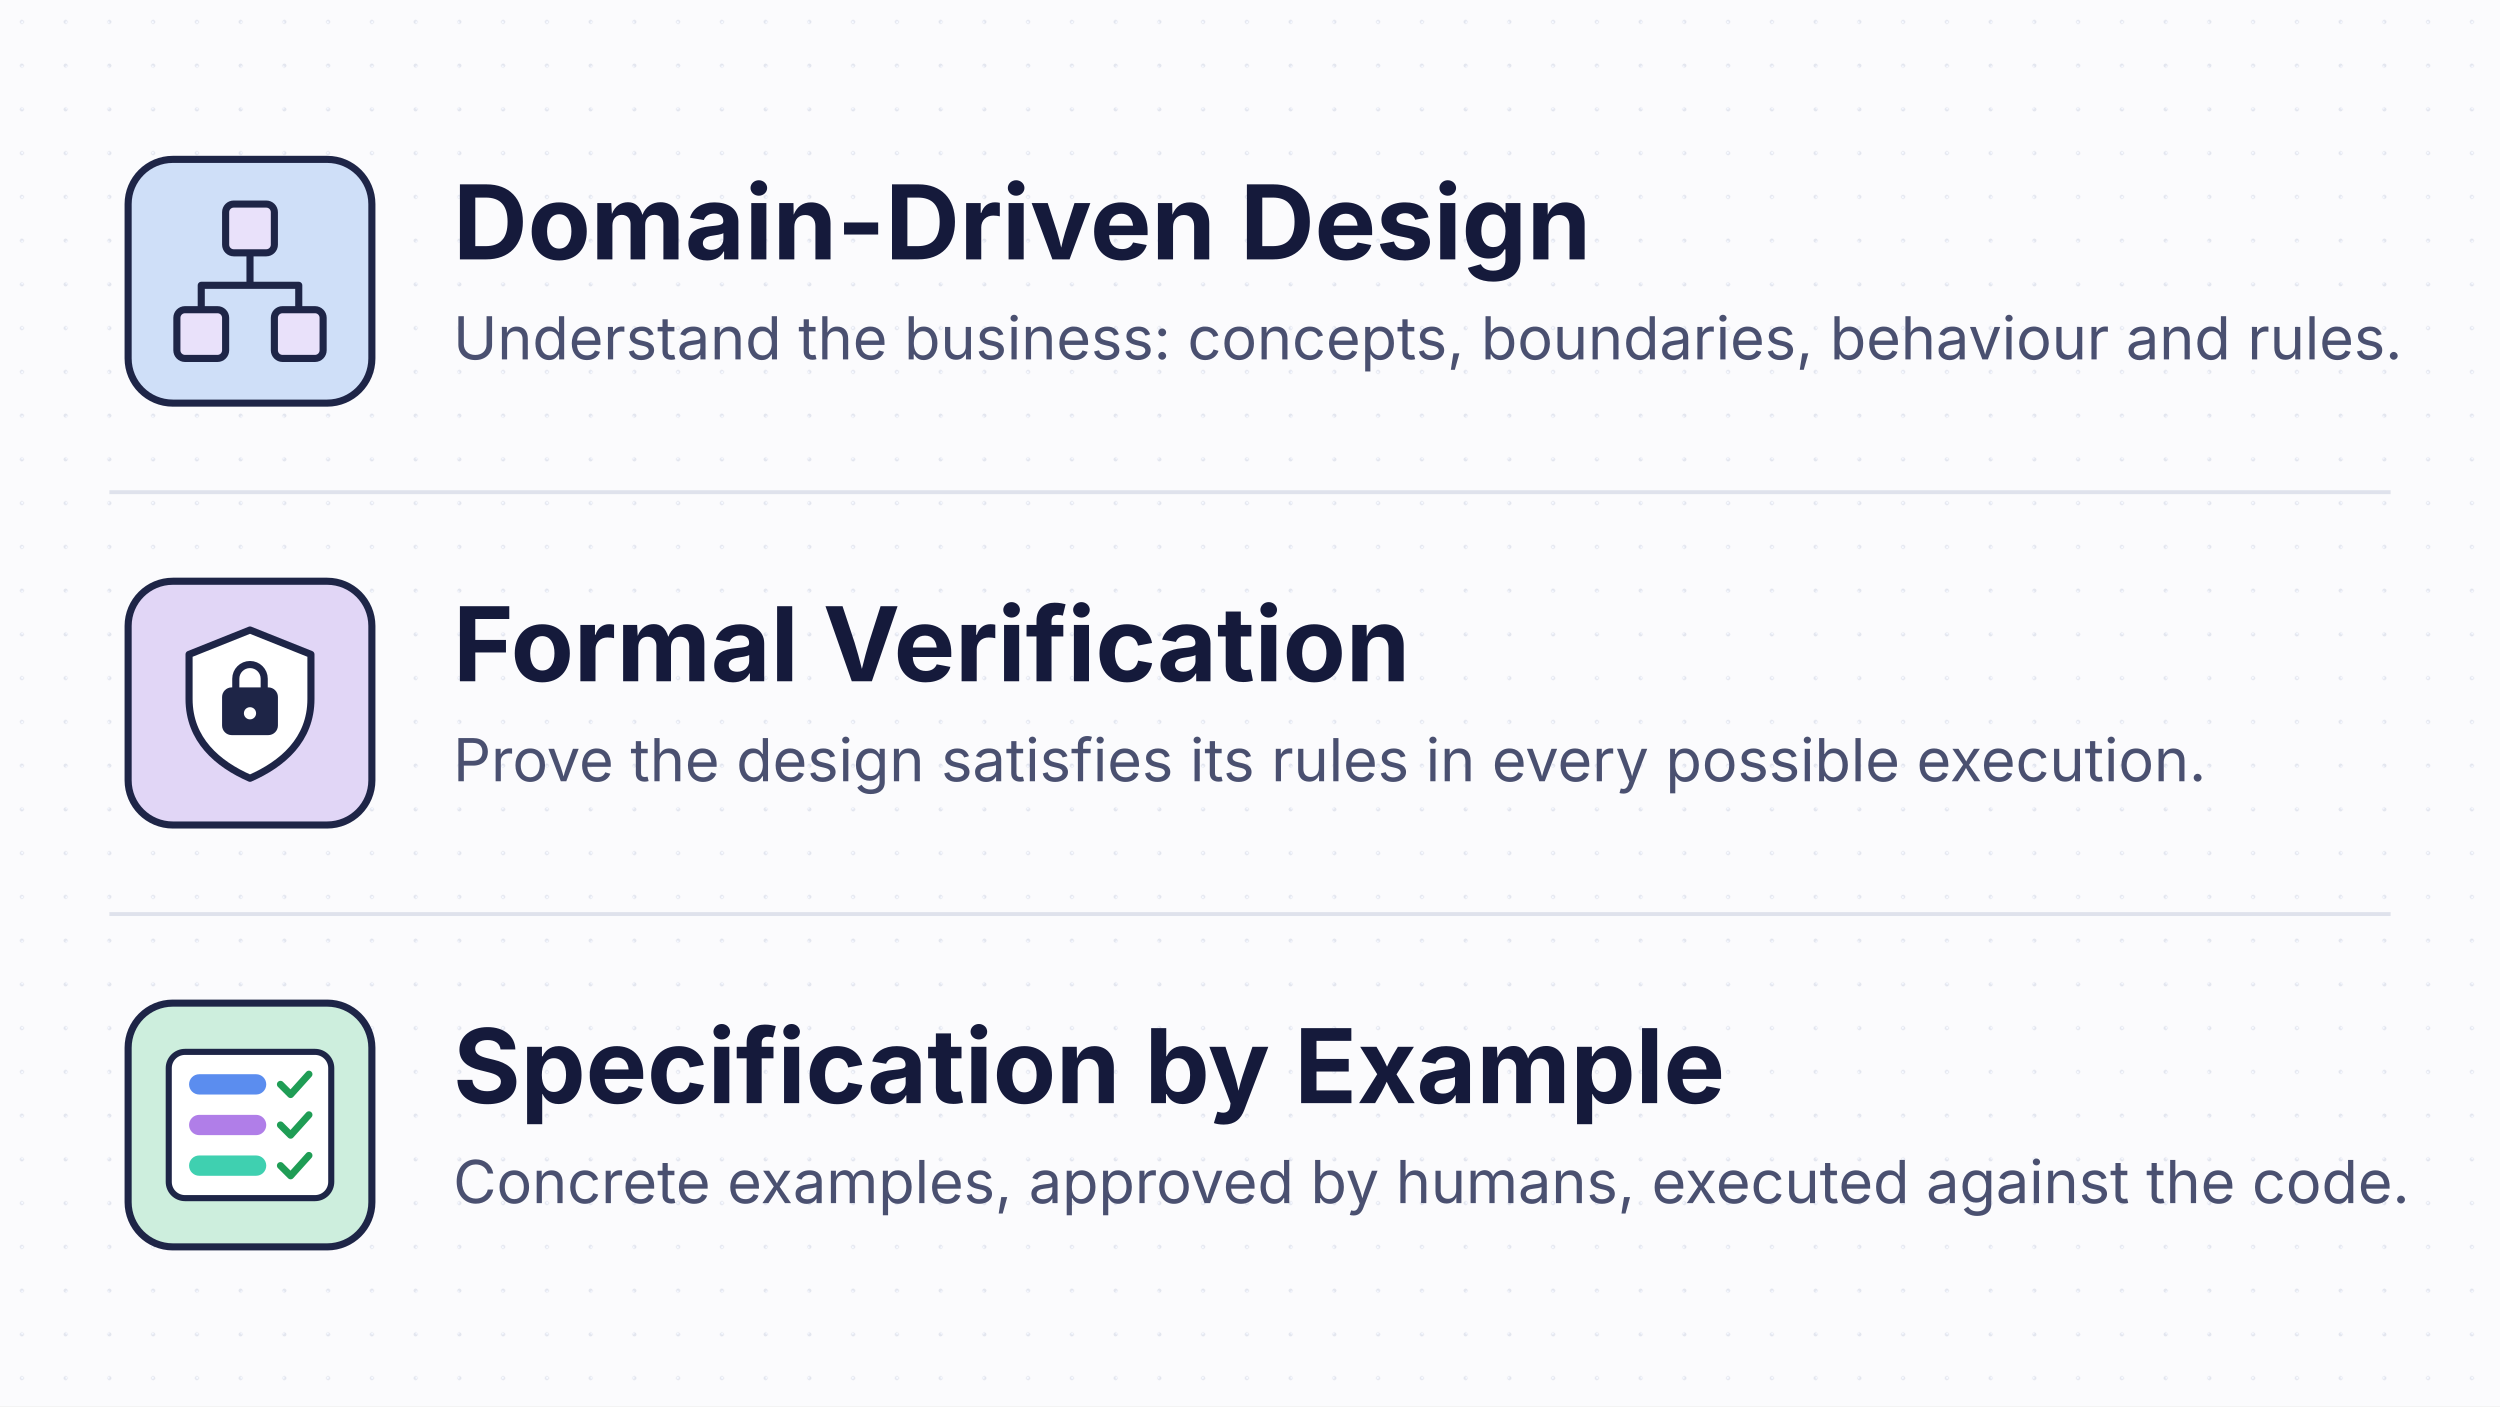
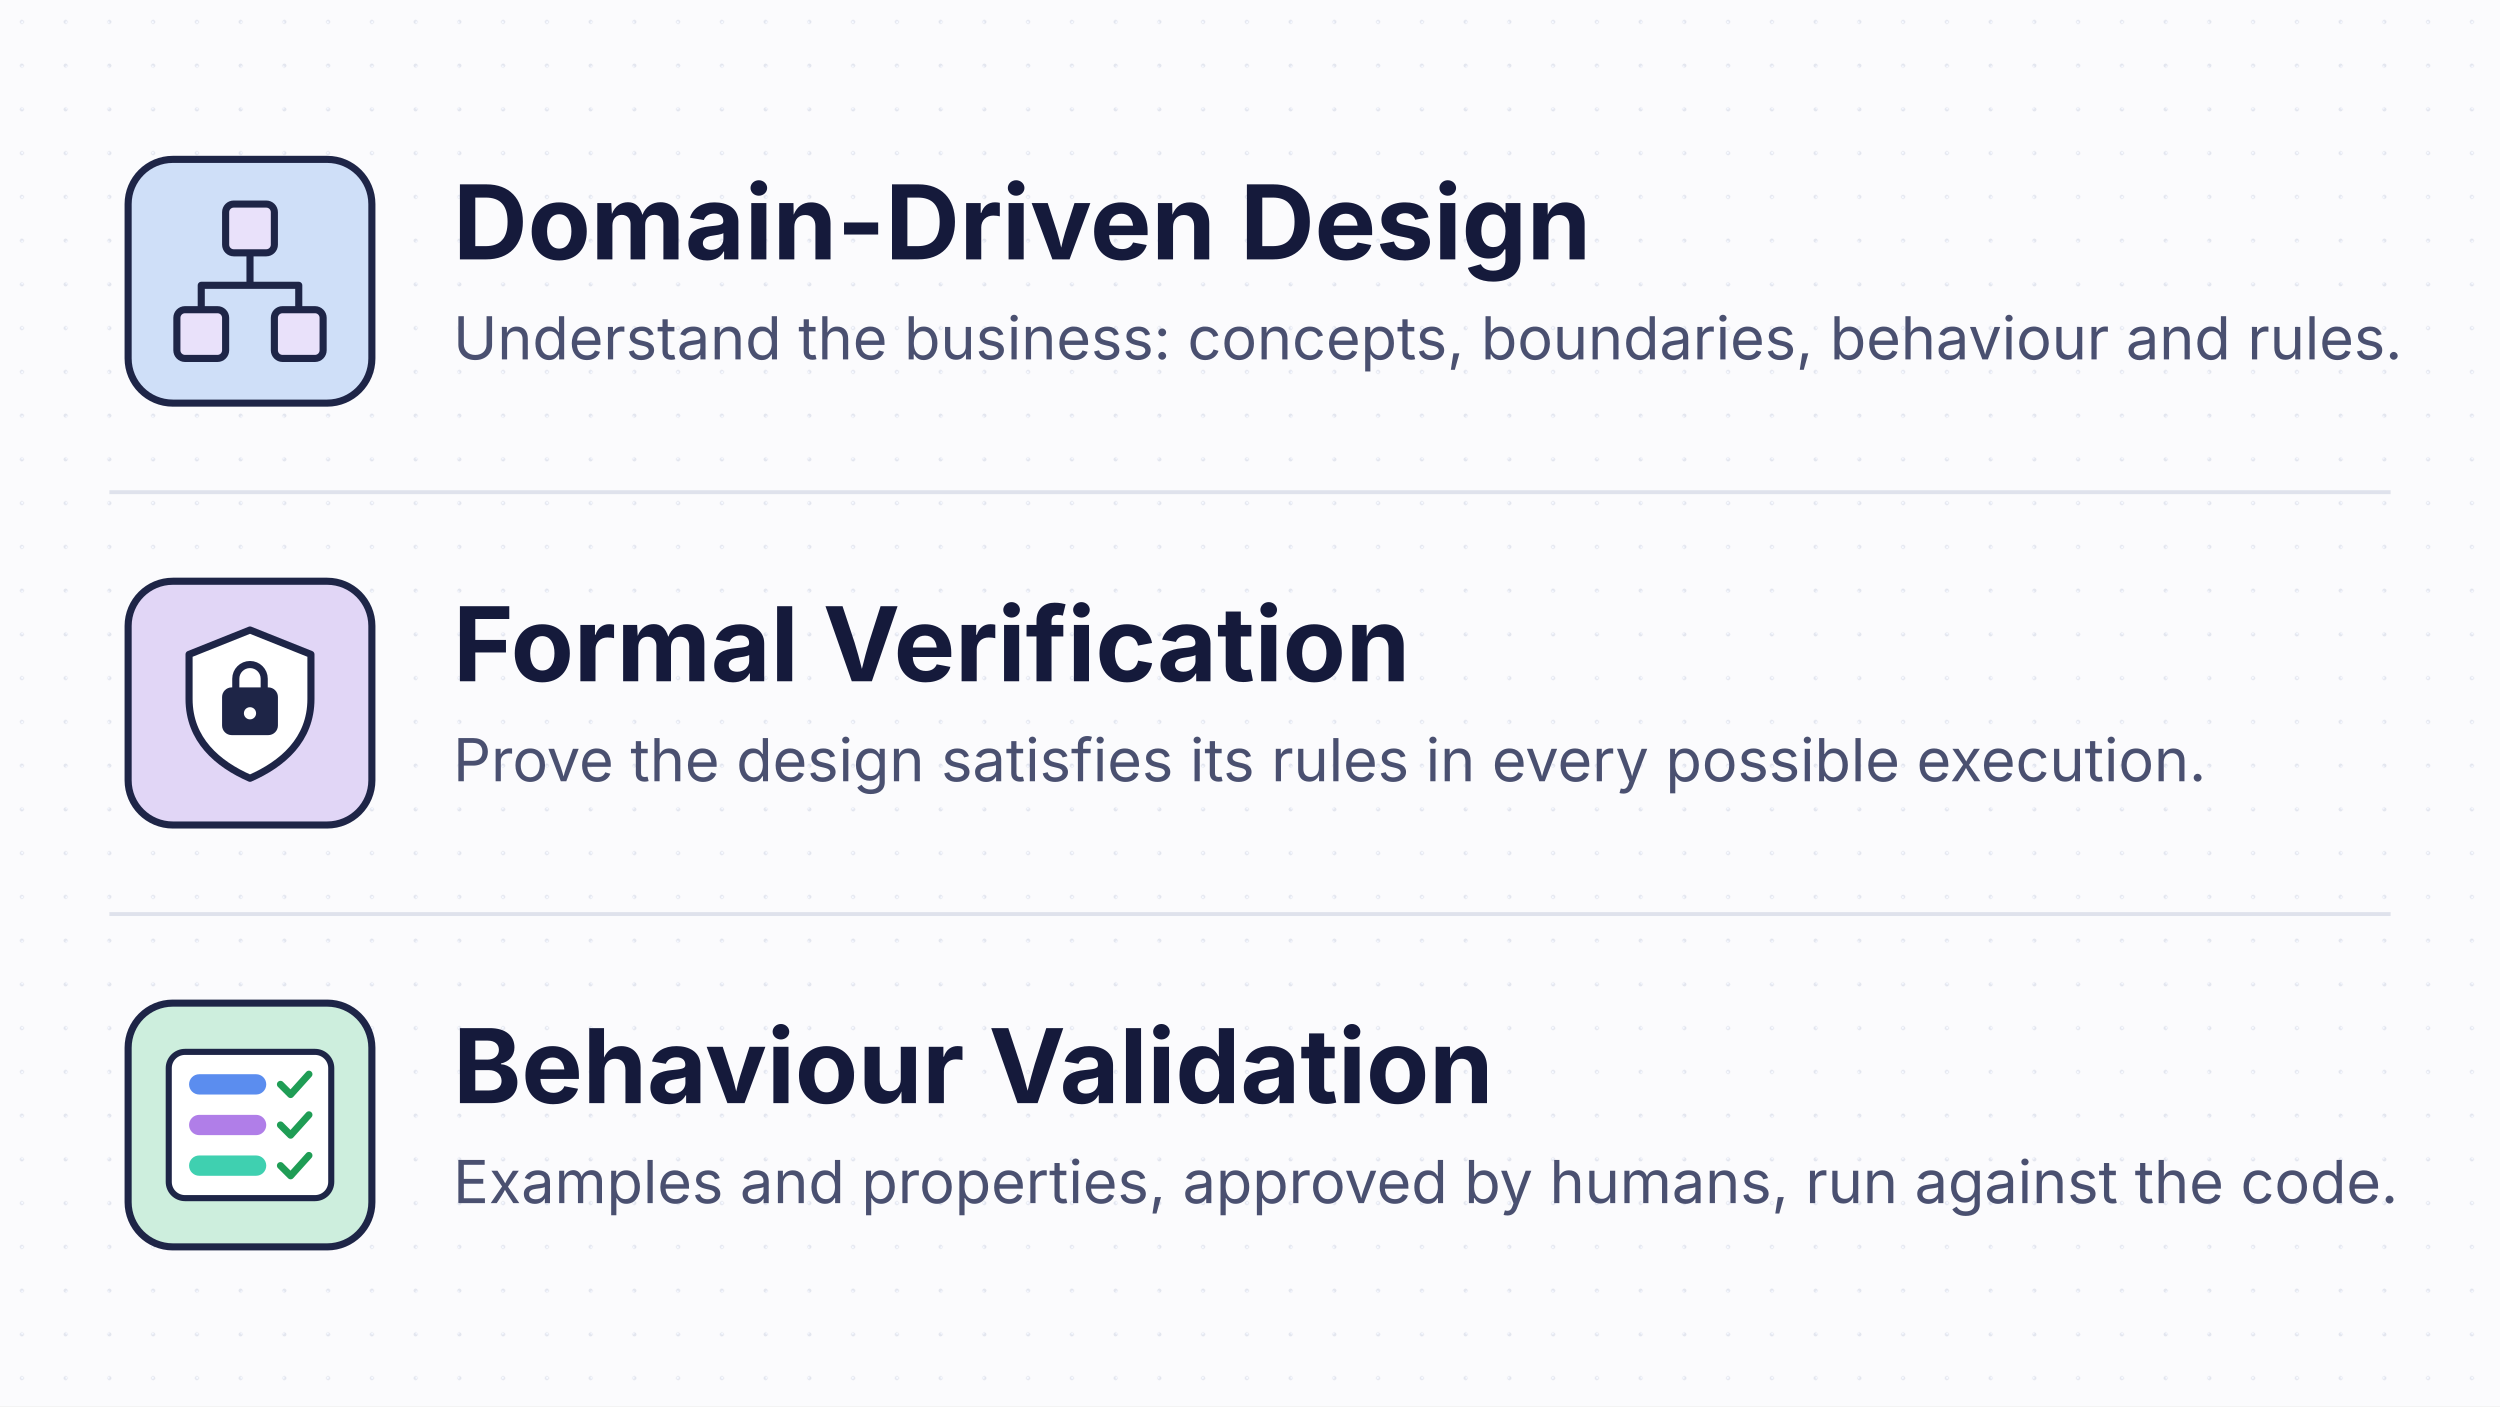
<svg xmlns="http://www.w3.org/2000/svg" width="1600" height="900" viewBox="0 0 1600 900" font-family="'Segoe UI', Inter, system-ui, -apple-system, Helvetica, Arial, sans-serif">
  <defs>
    <pattern id="dots" width="28" height="28" patternUnits="userSpaceOnUse">
      <circle cx="14" cy="14" r="1.3" fill="#e2e5ee" />
    </pattern>
  </defs>
  <rect width="1600" height="900" fill="#fbfbfd" />
  <rect width="1600" height="900" fill="url(#dots)" />
  <path d="M70 315H1530 M70 585H1530" stroke="#dfe2ec" stroke-width="2.5" />
  <g transform="translate(160 180) scale(1.3)">
    <rect x="-60" y="-60" width="120" height="120" rx="22" fill="#cfdff8" stroke="#1e2547" stroke-width="3.5" />
    <g stroke="#1e2547" stroke-width="3.5" stroke-linejoin="round">
      <path d="M0 -14V2 M-24 14V2H24V14" fill="none" />
      <rect x="-12" y="-38" width="24" height="24" rx="4" fill="#e9e1fa" />
      <rect x="-36" y="14" width="24" height="24" rx="4" fill="#e9e1fa" />
      <rect x="12" y="14" width="24" height="24" rx="4" fill="#e9e1fa" />
    </g>
  </g>
  <text x="290" y="166" font-size="66" font-weight="700" fill="#151a3b">Domain-Driven Design</text>
  <text x="290" y="230" font-size="38" fill="#4a5070">Understand the business: concepts, boundaries, behaviour and rules.</text>
  <g transform="translate(160 450) scale(1.3)">
    <rect x="-60" y="-60" width="120" height="120" rx="22" fill="#e1d6f6" stroke="#1e2547" stroke-width="3.5" />
    <g stroke="#1e2547" stroke-width="3.5" stroke-linejoin="round" stroke-linecap="round">
      <path d="M0 -36L30 -24V-2C30 18 16 30 0 37C-16 30 -30 18 -30 -2V-24Z" fill="#ffffff" />
      <path d="M-7 -6V-12A7 7 0 0 1 7 -12V-6" fill="none" />
      <rect x="-12" y="-6" width="24" height="20" rx="3" fill="#1e2547" />
    </g>
    <circle cx="0" cy="5" r="3" fill="#ffffff" />
  </g>
  <text x="290" y="436" font-size="66" font-weight="700" fill="#151a3b">Formal Verification</text>
  <text x="290" y="500" font-size="38" fill="#4a5070">Prove the design satisfies its rules in every possible execution.</text>
  <g transform="translate(160 720) scale(1.3)">
    <rect x="-60" y="-60" width="120" height="120" rx="22" fill="#cdeedd" stroke="#1e2547" stroke-width="3.5" />
    <rect x="-40" y="-36" width="80" height="72" rx="8" fill="#ffffff" stroke="#1e2547" stroke-width="3" />
    <rect x="-30" y="-25" width="38" height="10" rx="5" fill="#5b8def" />
    <rect x="-30" y="-5" width="38" height="10" rx="5" fill="#b07ee8" />
    <rect x="-30" y="15" width="38" height="10" rx="5" fill="#3fd0b0" />
    <path d="M15 -20l5 5l9 -10 M15 0l5 5l9 -10 M15 20l5 5l9 -10" fill="none" stroke="#1f9d55" stroke-width="3.5" stroke-linecap="round" stroke-linejoin="round" />
  </g>
-   <text x="290" y="706" font-size="66" font-weight="700" fill="#151a3b">Specification by Example</text>
-   <text x="290" y="770" font-size="38" fill="#4a5070">Concrete examples, approved by humans, executed against the code.</text>
+   <text x="290" y="706" font-size="66" font-weight="700" fill="#151a3b">Behaviour Validation</text>
+   <text x="290" y="770" font-size="38" fill="#4a5070">Examples and properties, approved by humans, run against the code.</text>
</svg>
